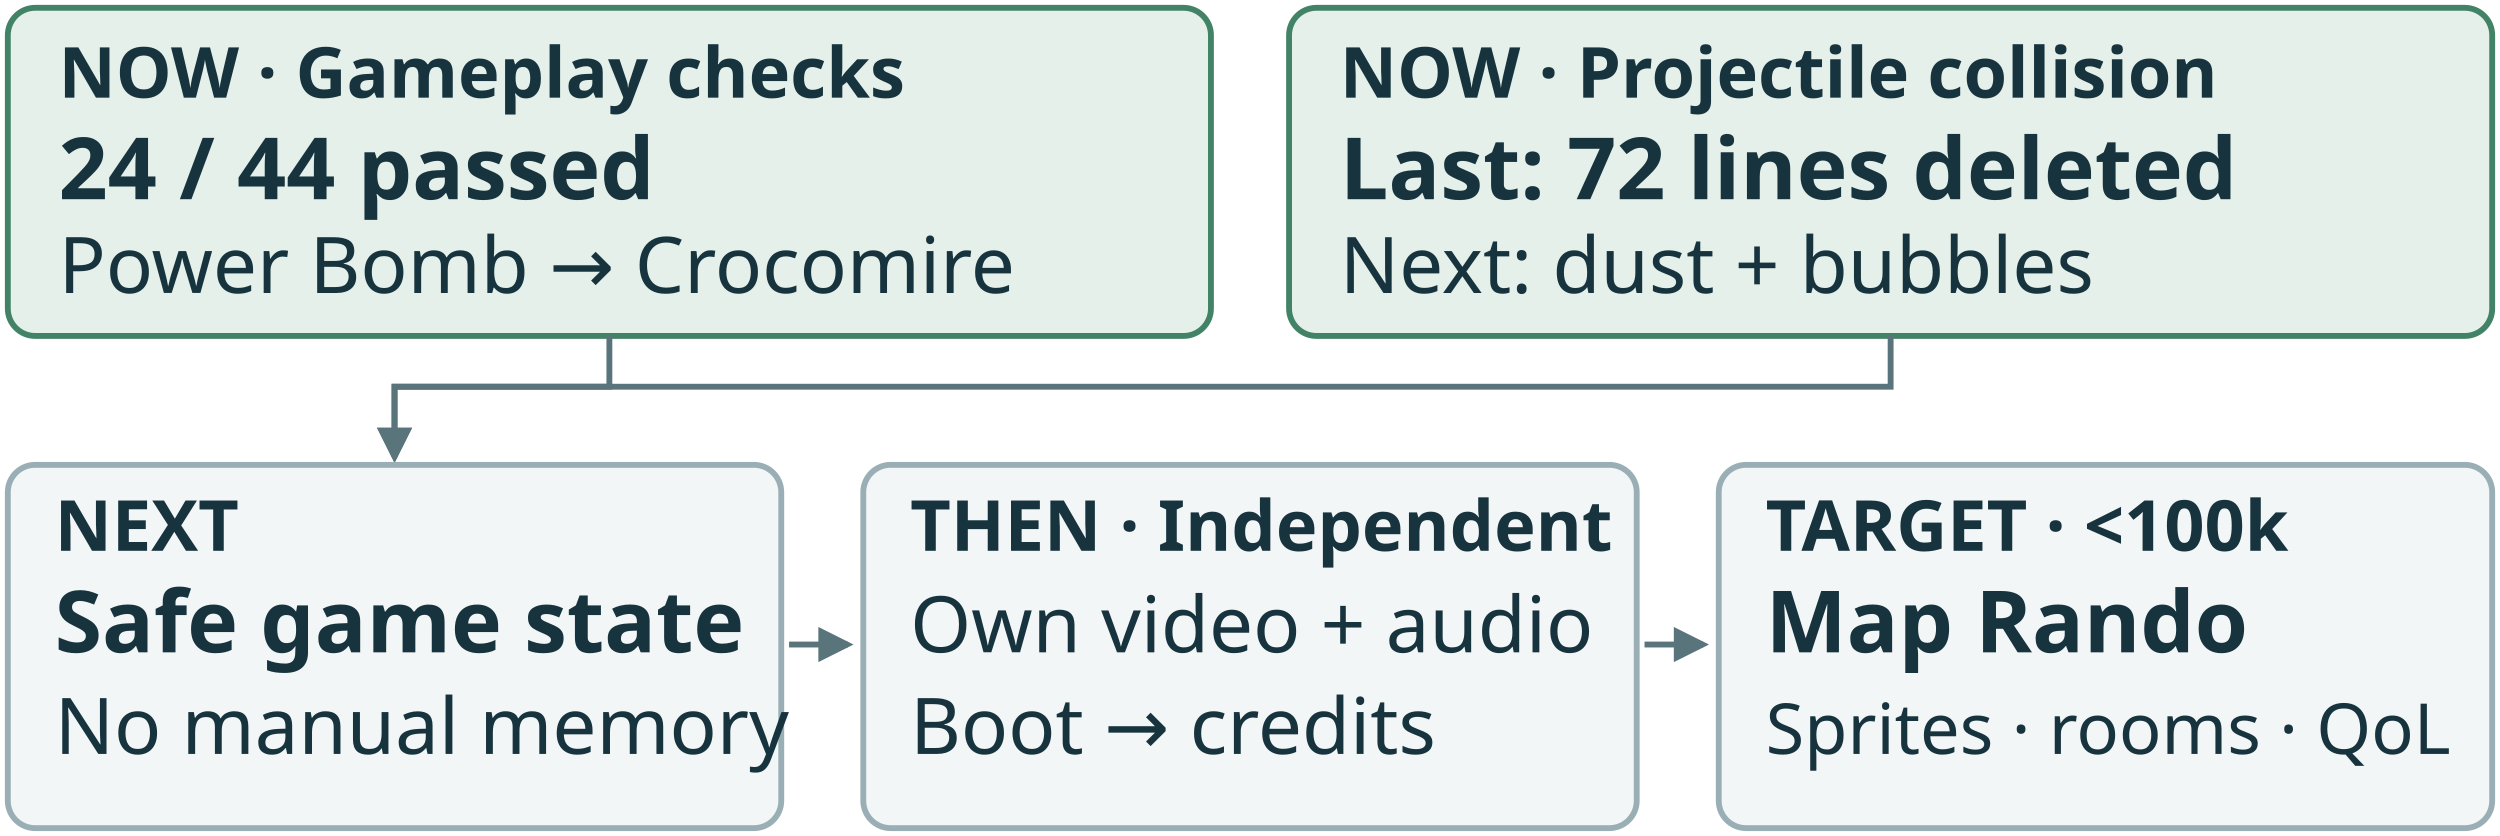
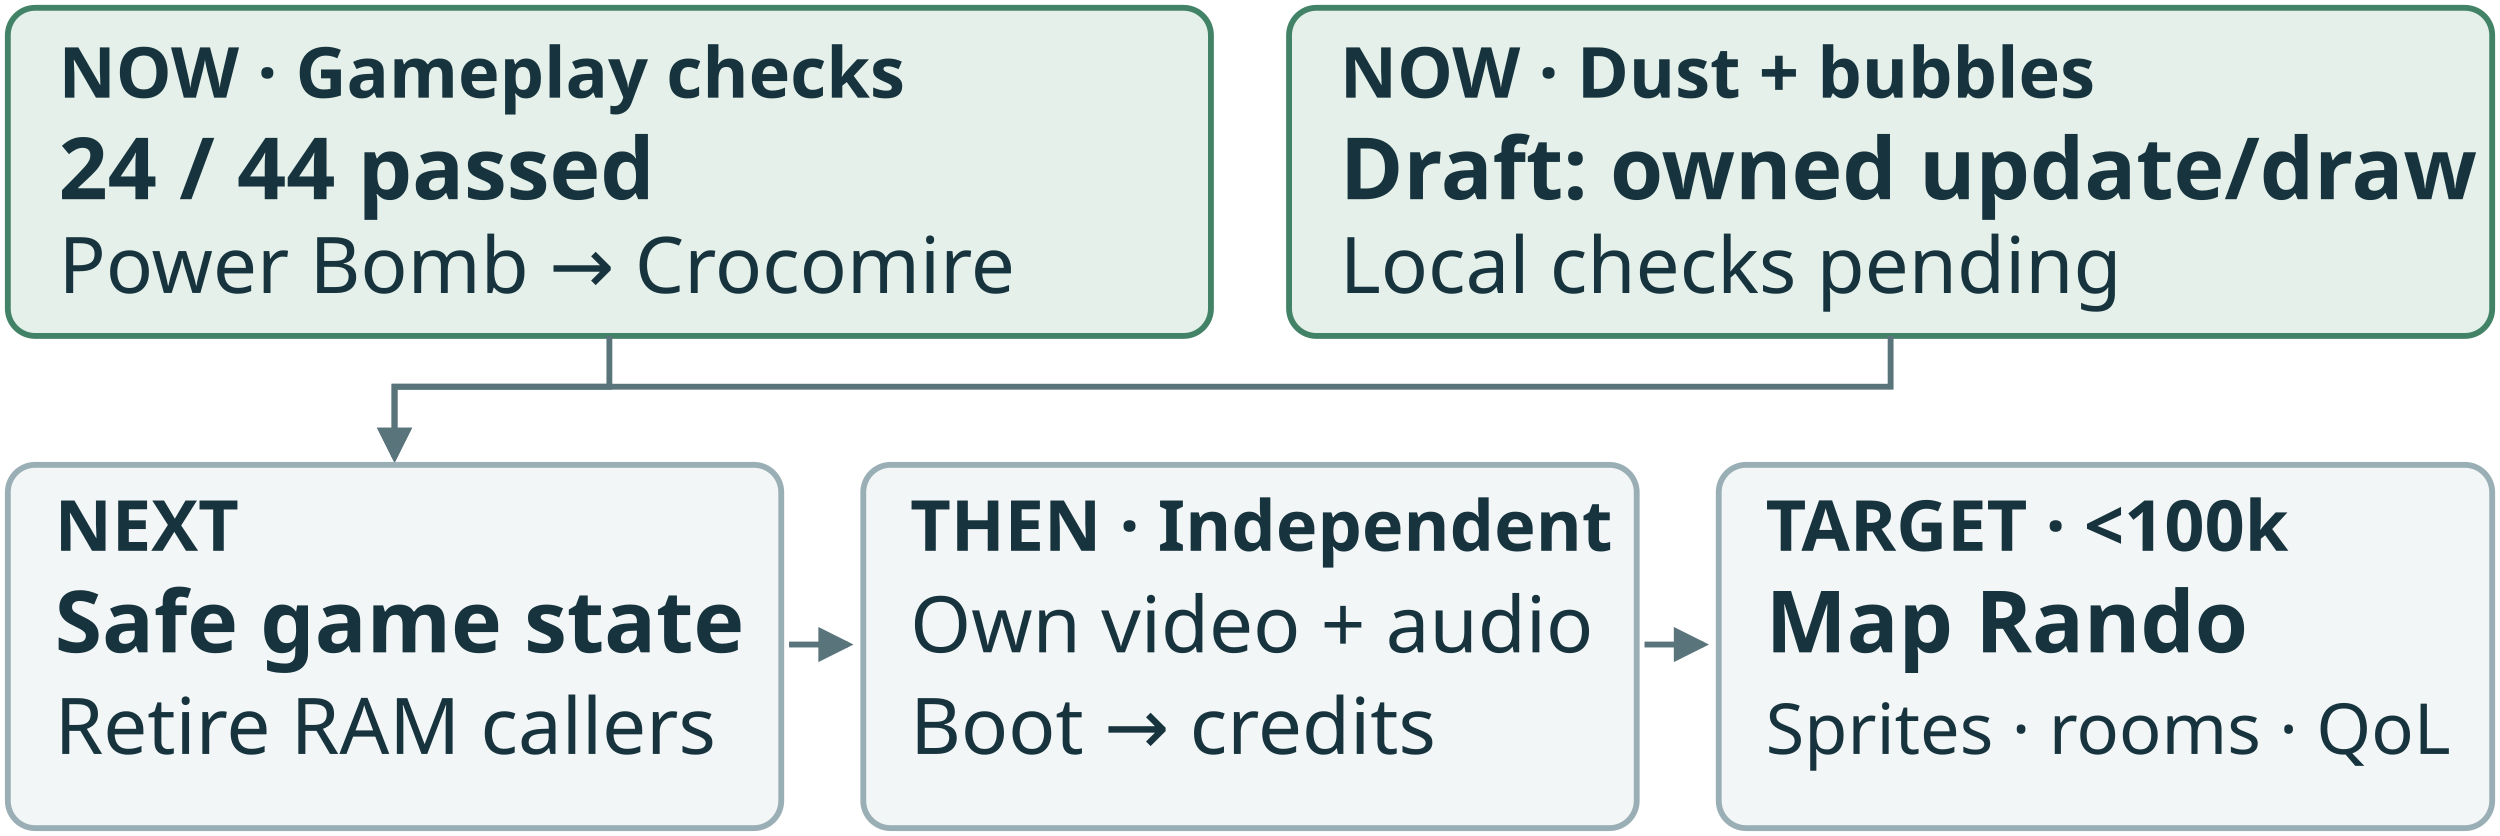
<svg xmlns="http://www.w3.org/2000/svg" width="640" height="214" viewBox="0 0 640 214" role="img" aria-labelledby="title description">
  <defs>
    <marker id="arrow" markerWidth="6" markerHeight="6" refX="5" refY="3" orient="auto">
      <path d="M0 0L6 3L0 6" fill="#59747b" />
    </marker>
  </defs>
  <style>text{font-family:system-ui,Segoe UI,sans-serif;fill:#17343e} .tag{font-size:18px;font-weight:650}.name{font-size:22px;font-weight:650}.note{font-size:20px}.small{font-size:18px}.now{fill:#e4f0e9;stroke:#428266}.later{fill:#f3f6f7;stroke:#9aafb5}rect{stroke-width:1.5}path.link{fill:none;stroke:#59747b;stroke-width:1.5;marker-end:url(#arrow)}</style>
  <g aria-label="Now: gameplay coverage">
    <rect class="now" x="2" y="2" width="308" height="84" rx="7" />
    <text x="15" y="25" class="tag">NOW · Gameplay checks</text>
    <text x="15" y="51" class="name">24 / 44 passed</text>
    <text x="15" y="75" class="note">Power Bomb → Crocomire</text>
  </g>
  <g aria-label="Now: consolidate covered code">
    <rect class="now" x="330" y="2" width="308" height="84" rx="7" />
-     <text x="343" y="25" class="tag">NOW · Projectile collision</text>
-     <text x="343" y="51" class="name">Last: 72 lines deleted</text>
-     <text x="343" y="75" class="note">Next: dust + bubbles</text>
+     <text x="343" y="25" class="tag">NOW · Dust + bubbles</text>
+     <text x="343" y="51" class="name">Draft: owned update/draw</text>
+     <text x="343" y="75" class="note">Local checks pending</text>
  </g>
  <path class="link" d="M156 86V99H101V117" />
  <path class="link" d="M484 86V99H101V117" />
  <g aria-label="Next: owned safe state">
    <rect class="later" x="2" y="119" width="198" height="93" rx="7" />
    <text x="14" y="141" class="tag">NEXT</text>
    <text x="14" y="167" class="name">Safe game state</text>
-     <text x="14" y="193" class="note">No manual memory</text>
+     <text x="14" y="193" class="note">Retire RAM callers</text>
  </g>
  <path class="link" d="M202 165H217" />
  <g aria-label="Then: independent engine">
    <rect class="later" x="221" y="119" width="198" height="93" rx="7" />
    <text x="233" y="141" class="tag">THEN · Independent</text>
    <text x="233" y="167" class="note">Own video + audio</text>
    <text x="233" y="193" class="note">Boot → credits</text>
  </g>
  <path class="link" d="M421 165H436" />
  <g aria-label="Target: Map Rando engine">
    <rect class="later" x="440" y="119" width="198" height="93" rx="7" />
    <text x="452" y="141" class="tag">TARGET · &lt;100k</text>
    <text x="452" y="167" class="name">Map Rando</text>
    <text x="452" y="193" class="small">Sprites · rooms · QoL</text>
  </g>
</svg>
